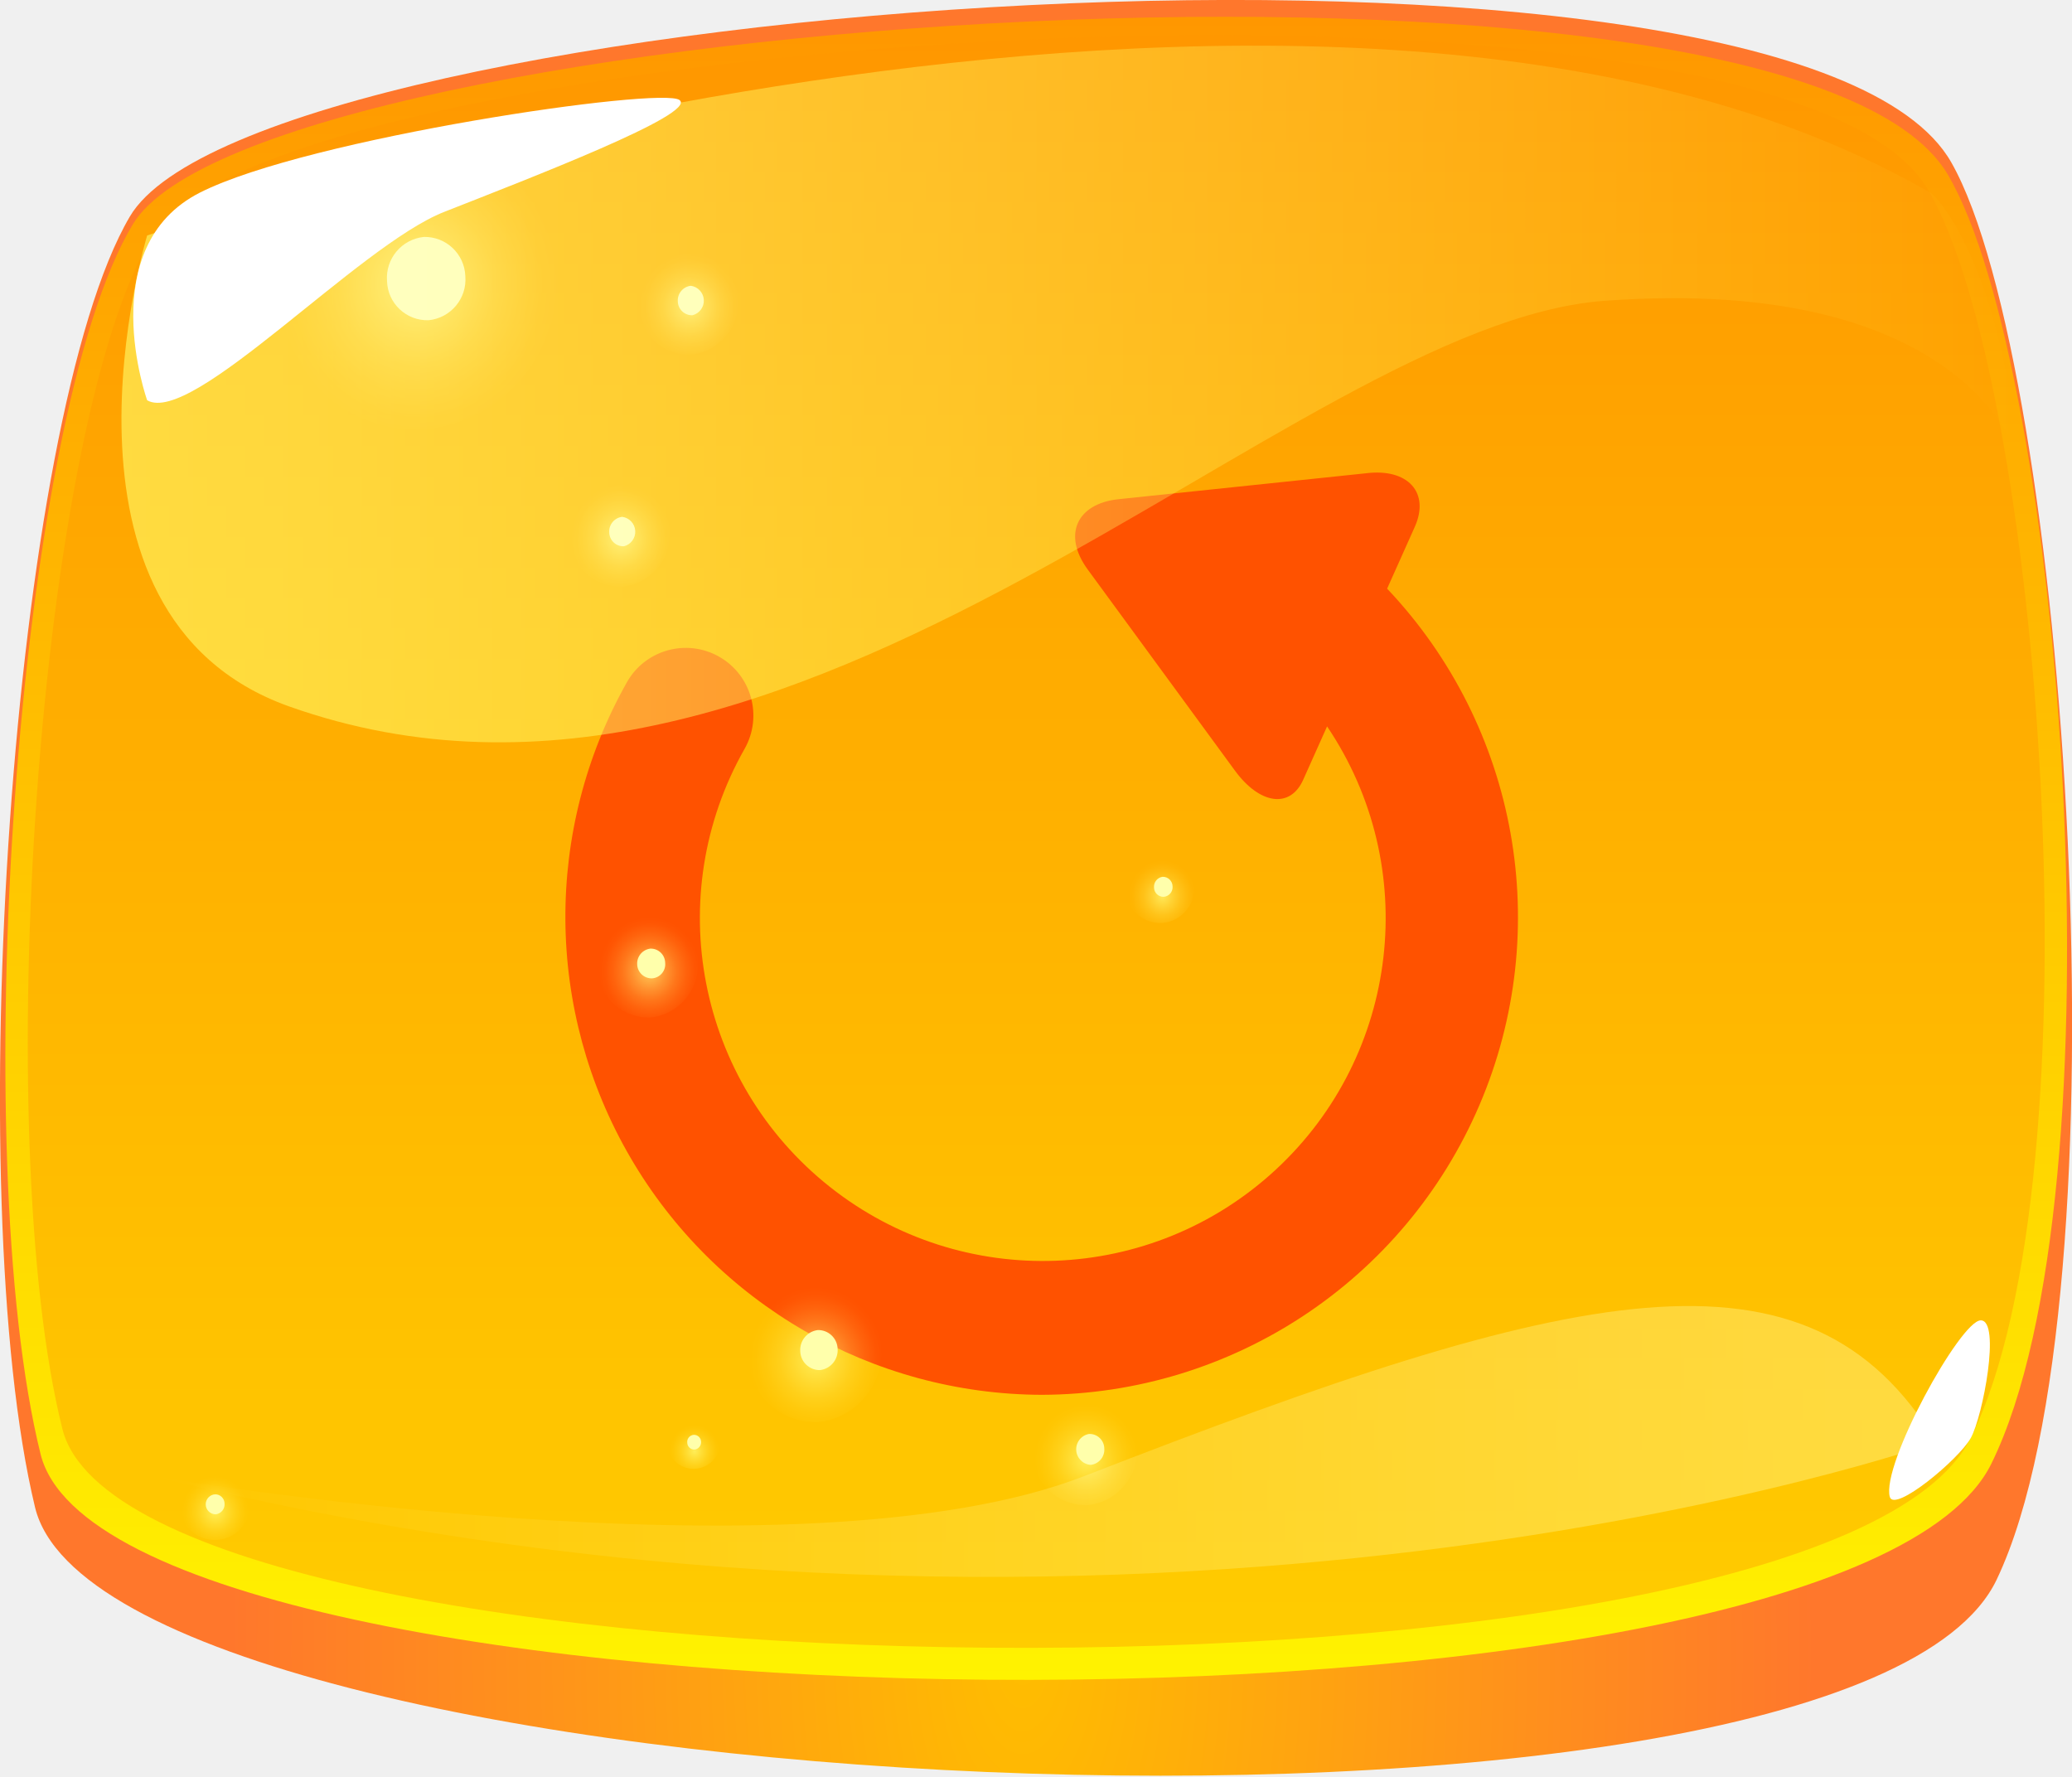
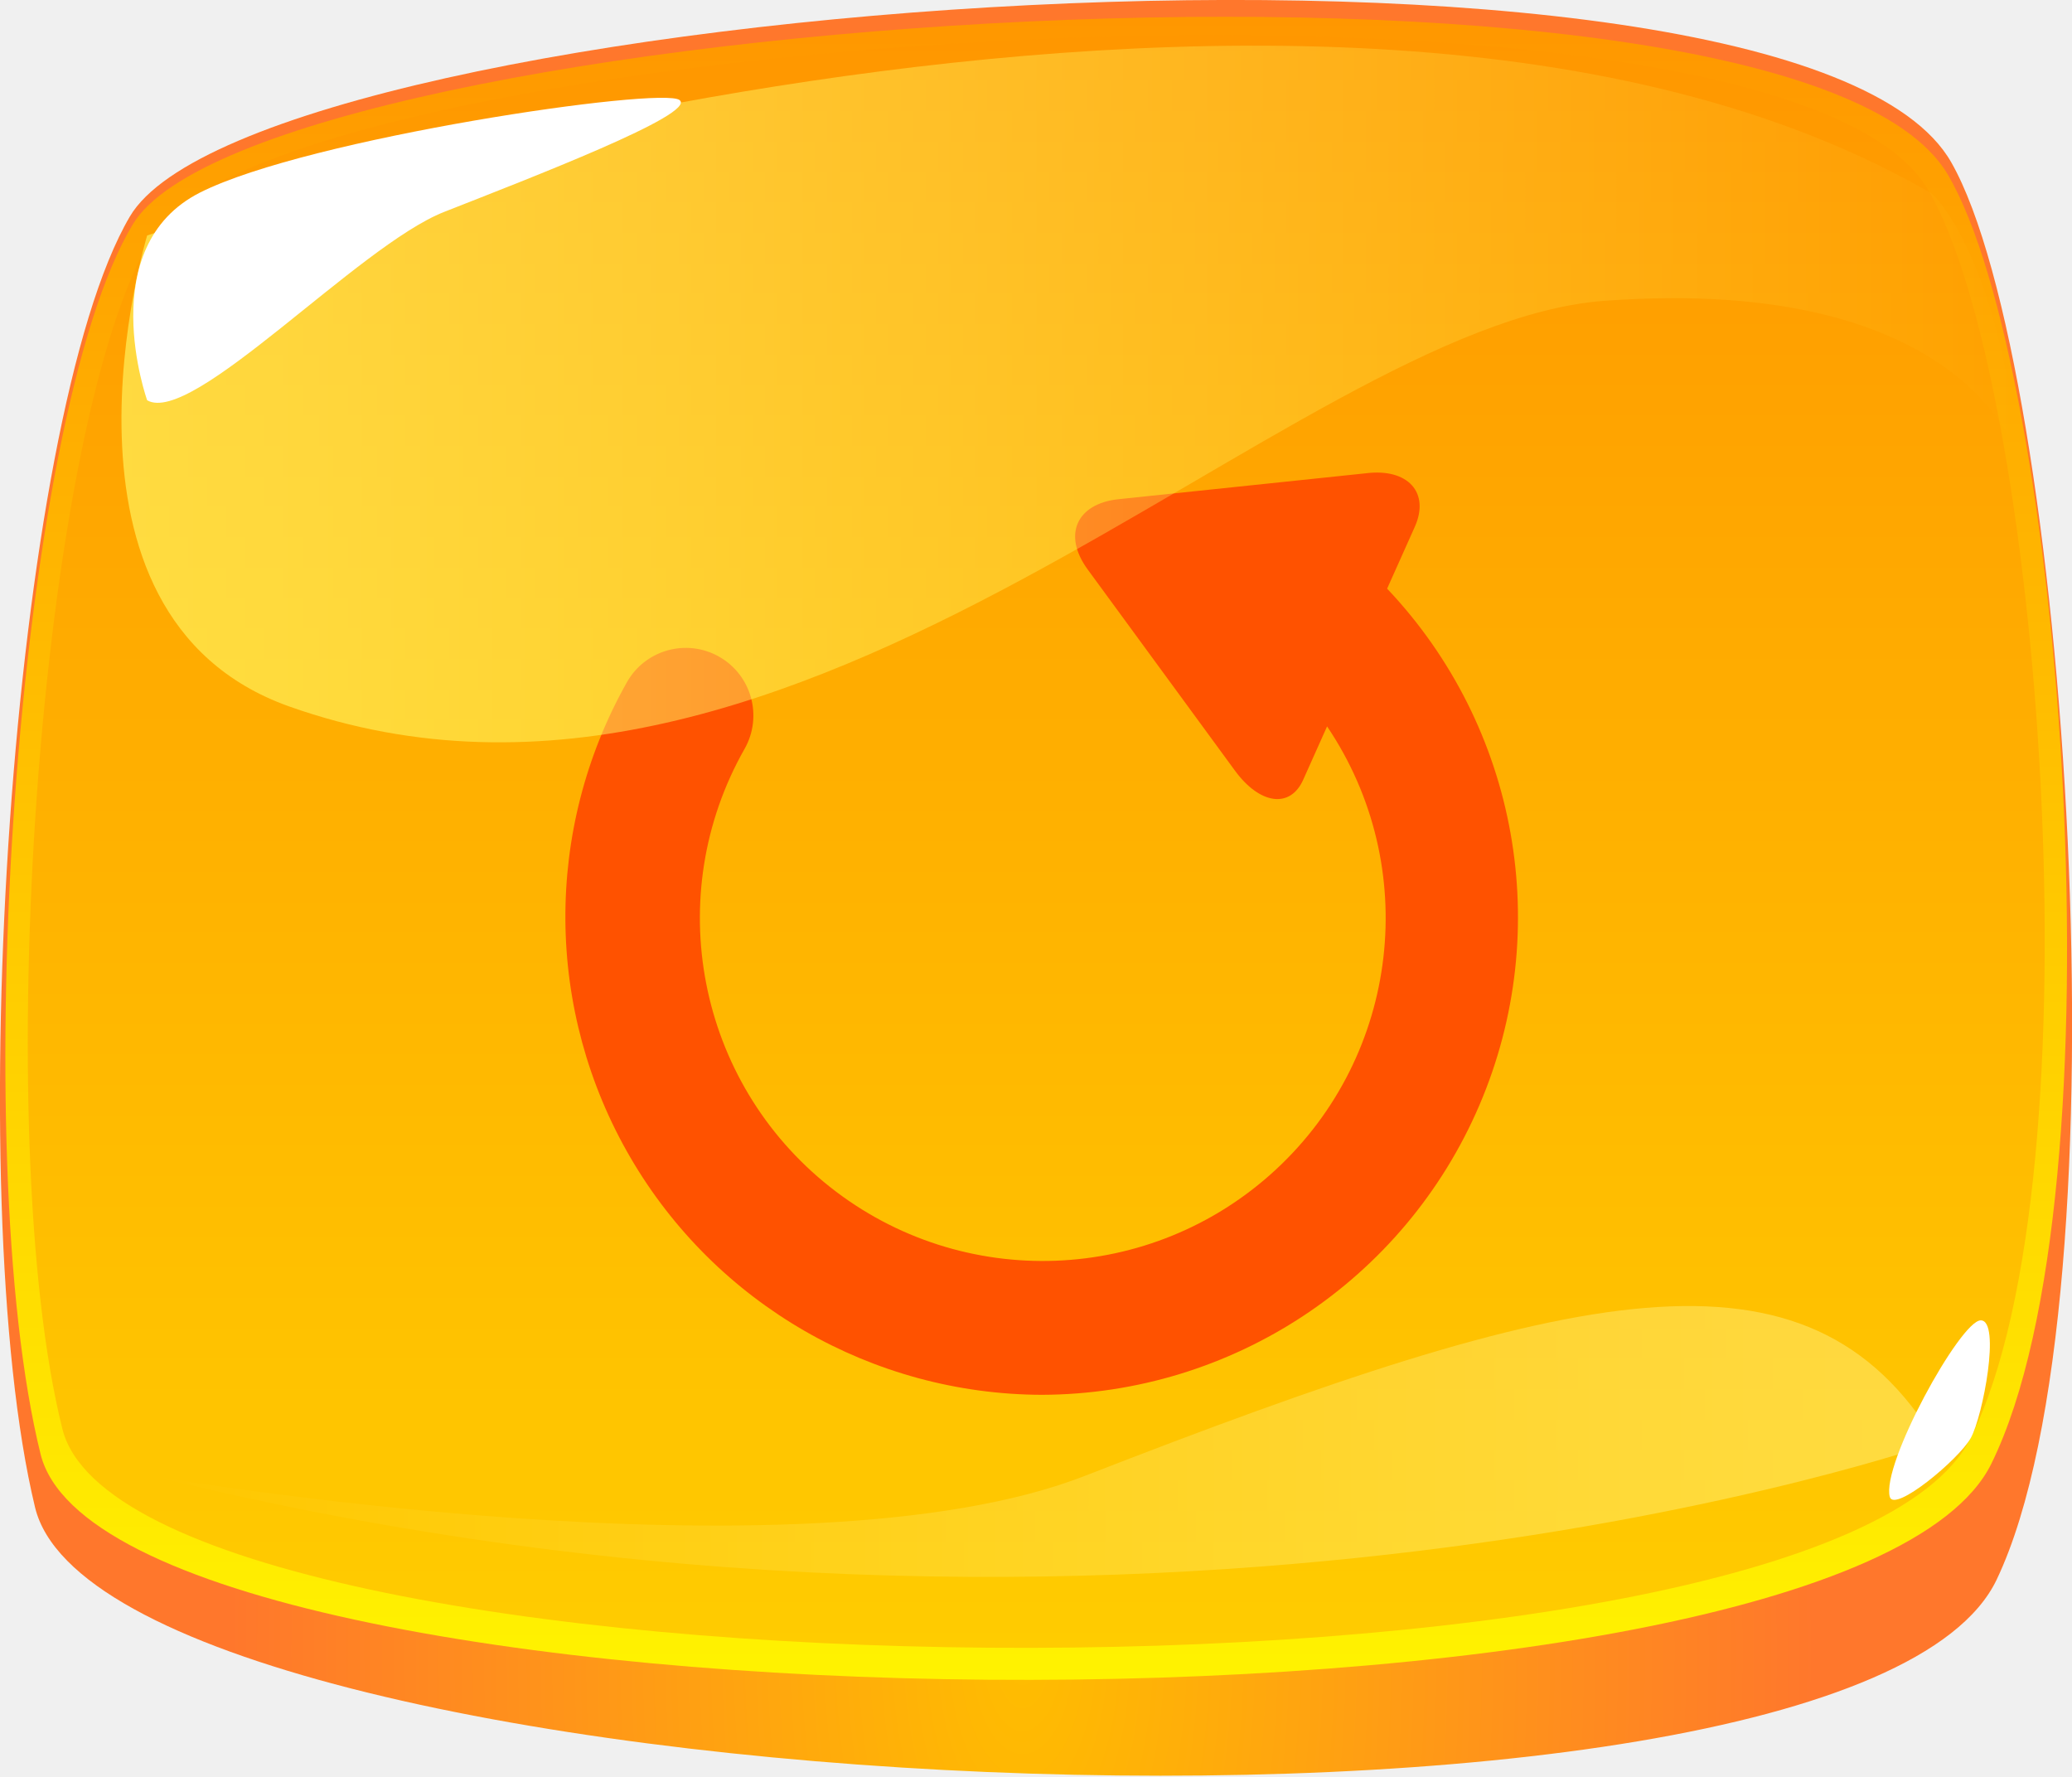
- <svg xmlns="http://www.w3.org/2000/svg" xmlns:xlink="http://www.w3.org/1999/xlink" viewBox="0 0 70.4 60.35">
+ <svg xmlns="http://www.w3.org/2000/svg" viewBox="0 0 70.4 60.35">
  <defs />
  <defs>
    <radialGradient id="futuregrit_163" cx="345.37" cy="9.42" r="50.88" gradientTransform="matrix(.53 0 0 1.07 -148.3 46.02)" gradientUnits="userSpaceOnUse">
      <stop offset="0" stop-color="#ffbd00" />
      <stop offset="1" stop-color="#ff772c" />
    </radialGradient>
-     <radialGradient id="futuregrit_168" cx="-132.92" cy="-59.12" r="1.71" gradientTransform="matrix(-.06 -1.07 1 -.06 72.26 -127.49)" gradientUnits="userSpaceOnUse">
-       <stop offset="0" stop-color="#00b359" />
-       <stop offset=".13" stop-color="#009148" />
-       <stop offset=".34" stop-color="#005e2f" />
-       <stop offset=".54" stop-color="#00351a" />
-       <stop offset=".73" stop-color="#00180c" />
-       <stop offset=".89" stop-color="#000603" />
-       <stop offset="1" />
-     </radialGradient>
-     <radialGradient id="futuregrit_168-2" cx="-125.73" cy="-56.36" r="1.71" xlink:href="#futuregrit_168" />
-     <radialGradient id="futuregrit_168-3" cx="-146.68" cy="-58.99" r="1.71" xlink:href="#futuregrit_168" />
-     <radialGradient id="futuregrit_168-4" cx="-124.49" cy="-65.55" r="4.79" xlink:href="#futuregrit_168" />
-     <radialGradient id="futuregrit_168-5" cx="-159.29" cy="-54.09" r="2.29" xlink:href="#futuregrit_168" />
-     <radialGradient id="futuregrit_168-6" cx="-162.96" cy="-74.72" r="1.14" xlink:href="#futuregrit_168" />
-     <radialGradient id="futuregrit_168-7" cx="-145.28" cy="-41.48" r="1.14" xlink:href="#futuregrit_168" />
-     <radialGradient id="futuregrit_168-8" cx="-161.96" cy="-58.38" r=".85" xlink:href="#futuregrit_168" />
-     <radialGradient id="futuregrit_168-9" cx="-162.98" cy="-45.12" r="1.79" xlink:href="#futuregrit_168" />
    <linearGradient id="futuregrit_160" x1="35.21" x2="35.21" y1="57.08" y2=".57" gradientUnits="userSpaceOnUse">
      <stop offset="0" stop-color="#fff300" />
      <stop offset="1" stop-color="#ff9700" />
    </linearGradient>
    <linearGradient id="futuregrit_169" x1="35.21" x2="35.21" y1="55.98" y2="1.2" gradientUnits="userSpaceOnUse">
      <stop offset="0" stop-color="#fc0" />
      <stop offset="1" stop-color="#ff9700" />
    </linearGradient>
    <linearGradient id="futuregrit_155" x1="-984.62" x2="-923.97" y1="48.98" y2="48.98" gradientTransform="matrix(-1 0 0 1 -918.83 0)" gradientUnits="userSpaceOnUse">
      <stop offset="0" stop-color="#ff6140" />
      <stop offset=".1" stop-color="#ef5b3c" />
      <stop offset=".29" stop-color="#c54b31" />
      <stop offset=".55" stop-color="#813120" />
      <stop offset=".88" stop-color="#240e09" />
      <stop offset="1" />
    </linearGradient>
    <linearGradient id="futuregrit_172" x1="4.15" x2="68.66" y1="13.39" y2="13.39" gradientUnits="userSpaceOnUse">
      <stop offset="0" stop-color="#ff9840" />
      <stop offset=".1" stop-color="#ef8e3c" />
      <stop offset=".29" stop-color="#c57531" />
      <stop offset=".55" stop-color="#814d20" />
      <stop offset=".88" stop-color="#241609" />
      <stop offset="1" />
    </linearGradient>
  </defs>
  <g style="isolation:isolate">
    <g id="Layer_2">
      <g id="Game_Over">
        <g id="Info">
          <path fill="url(#futuregrit_163)" d="M1.19 51.21c2.44 10.17 61.62 13 66.65 2.46 4.58-9.61 2.37-41.29-1.54-48.15C61-3.83 8.73 0 4.41 7.36.38 14.22-1.35 40.67 1.19 51.21z" />
          <path fill="url(#futuregrit_160)" d="M1.38 49.41c2.44 9.81 61.26 10.51 66.28.32 4.56-9.27 2.42-37.19-1.48-43.8C60.86-3.09 8.83.52 4.52 7.61c-4.01 6.61-5.66 31.64-3.14 41.8z" />
          <path fill="url(#futuregrit_169)" d="M2.12 48.55c2.38 9.52 59.93 10.2 64.84.3 4.46-9 2.36-36-1.46-42.42C60.3-2.32 9.4 1.09 5.19 8 1.26 14.4-.35 38.68 2.12 48.55z" />
          <path fill="#ff5200" d="M35.4 47.39A16.23 16.23 0 0047.13 20l.94-2.1c.52-1.16-.23-2-1.66-1.82l-8.4.88c-1.43.15-1.91 1.21-1.06 2.38l5 6.83c.85 1.17 1.89 1.31 2.33.32l.81-1.81a11.65 11.65 0 11-19.79.76 2.28 2.28 0 10-4-2.26 16.24 16.24 0 0014.1 24.21z" />
          <path d="M65.79 49s-26.85 9.49-60.65 1.14c0 0 22 3.81 31.73 0 16.59-6.46 24.56-8.37 28.92-1.14z" style="mix-blend-mode:screen" fill="url(#futuregrit_155)" />
-           <path d="M20.94 16.25A1.76 1.76 0 0122.75 18a1.79 1.79 0 01-1.61 1.93 1.76 1.76 0 01-1.81-1.72 1.79 1.79 0 011.61-1.96z" style="mix-blend-mode:screen" fill="url(#futuregrit_168)" />
-           <path d="M21.14 17.56a.51.51 0 01.06 1 .48.48 0 01-.5-.47.5.5 0 01.44-.53z" style="fill:#ffffab" />
-           <path d="M23.27 8.4a1.76 1.76 0 011.81 1.72 1.79 1.79 0 01-1.61 1.93 1.76 1.76 0 01-1.81-1.72 1.79 1.79 0 011.61-1.93z" style="mix-blend-mode:screen" fill="url(#futuregrit_168-2)" />
-           <path d="M23.47 9.71a.51.51 0 01.06 1 .48.48 0 01-.5-.47.5.5 0 01.44-.53z" style="fill:#ffffab" />
-           <path d="M21.89 30.92a1.76 1.76 0 011.82 1.72 1.8 1.8 0 01-1.61 1.93 1.76 1.76 0 01-1.82-1.71 1.8 1.8 0 011.61-1.94z" style="mix-blend-mode:screen" fill="url(#futuregrit_168-3)" />
-           <path d="M22.1 32.23a.49.49 0 01.5.48.48.48 0 01-.44.53.49.49 0 01-.51-.47.51.51 0 01.45-.54z" style="fill:#ffffab" />
-           <path d="M13.82 4.38a4.93 4.93 0 015.08 4.81 5 5 0 01-4.51 5.41 4.91 4.91 0 01-5.07-4.8 5 5 0 014.5-5.42z" style="mix-blend-mode:screen" fill="url(#futuregrit_168-4)" />
-           <path d="M14.4 8.05a1.38 1.38 0 011.41 1.33 1.39 1.39 0 01-1.25 1.5 1.37 1.37 0 01-1.41-1.33 1.4 1.4 0 011.25-1.5z" style="fill:#ffffab" />
-           <path d="M27.51 43.44a2.36 2.36 0 012.43 2.3 2.4 2.4 0 01-2.15 2.58A2.36 2.36 0 0125.36 46a2.4 2.4 0 012.15-2.56z" style="mix-blend-mode:screen" fill="url(#futuregrit_168-5)" />
-           <path d="M27.79 45.19a.66.66 0 01.67.64.68.68 0 01-.6.72.66.66 0 01-.67-.64.68.68 0 01.6-.72z" style="fill:#ffffab" />
-           <path d="M7.16 49.89a1.22 1.22 0 11-1.08 1.3 1.2 1.2 0 011.08-1.3z" style="mix-blend-mode:screen" fill="url(#futuregrit_168-6)" />
-           <path d="M7.3 50.77a.32.32 0 01.33.32.34.34 0 01-.3.36.34.34 0 010-.68z" style="fill:#ffffab" />
-           <path d="M39.37 28.92a1.17 1.17 0 011.21 1.15 1.2 1.2 0 01-1.08 1.29 1.22 1.22 0 01-.13-2.44z" style="mix-blend-mode:screen" fill="url(#futuregrit_168-7)" />
-           <path d="M39.5 29.79a.33.33 0 01.34.32.33.33 0 01-.3.36.32.32 0 01-.33-.32.34.34 0 01.29-.36z" style="fill:#ffffab" />
-           <path d="M23.47 48.09a.91.91 0 11-.81 1 .9.9 0 01.81-1z" style="mix-blend-mode:screen" fill="url(#futuregrit_168-8)" />
-           <path d="M23.57 48.75a.24.24 0 01.25.23.25.25 0 01-.22.27.24.24 0 01-.25-.24.24.24 0 01.22-.26z" style="fill:#ffffab" />
-           <path d="M36.74 47.35a1.83 1.83 0 011.9 1.79 1.89 1.89 0 01-1.68 2 1.84 1.84 0 01-1.9-1.79 1.87 1.87 0 011.68-2z" style="mix-blend-mode:screen" fill="url(#futuregrit_168-9)" />
-           <path d="M37 48.72a.5.5 0 01.52.49.52.52 0 01-.46.56.53.53 0 01-.06-1.05z" style="fill:#ffffab" />
          <path d="M64.21 50.86c-.3-1.09 2.4-6 3.09-6s.07 3.27-.34 4-2.59 2.54-2.75 2z" style="fill:#fff" />
          <path d="M5 8S44.82-5.51 65.64 6.58c0 0 2.18 1.86 3 9.09 0 0-1.67-6.36-14.12-5.45C43.81 11 27.19 30.17 9.82 24 1.09 20.89 5 8 5 8z" style="mix-blend-mode:screen" fill="url(#futuregrit_172)" />
          <path d="M5 13.6S3.14 8.39 6.8 6.54 22.49 2.93 23.09 3.4s-5.08 2.65-8 3.8S6.53 14.48 5 13.6z" style="fill:#fff" />
        </g>
      </g>
    </g>
  </g>
</svg>
